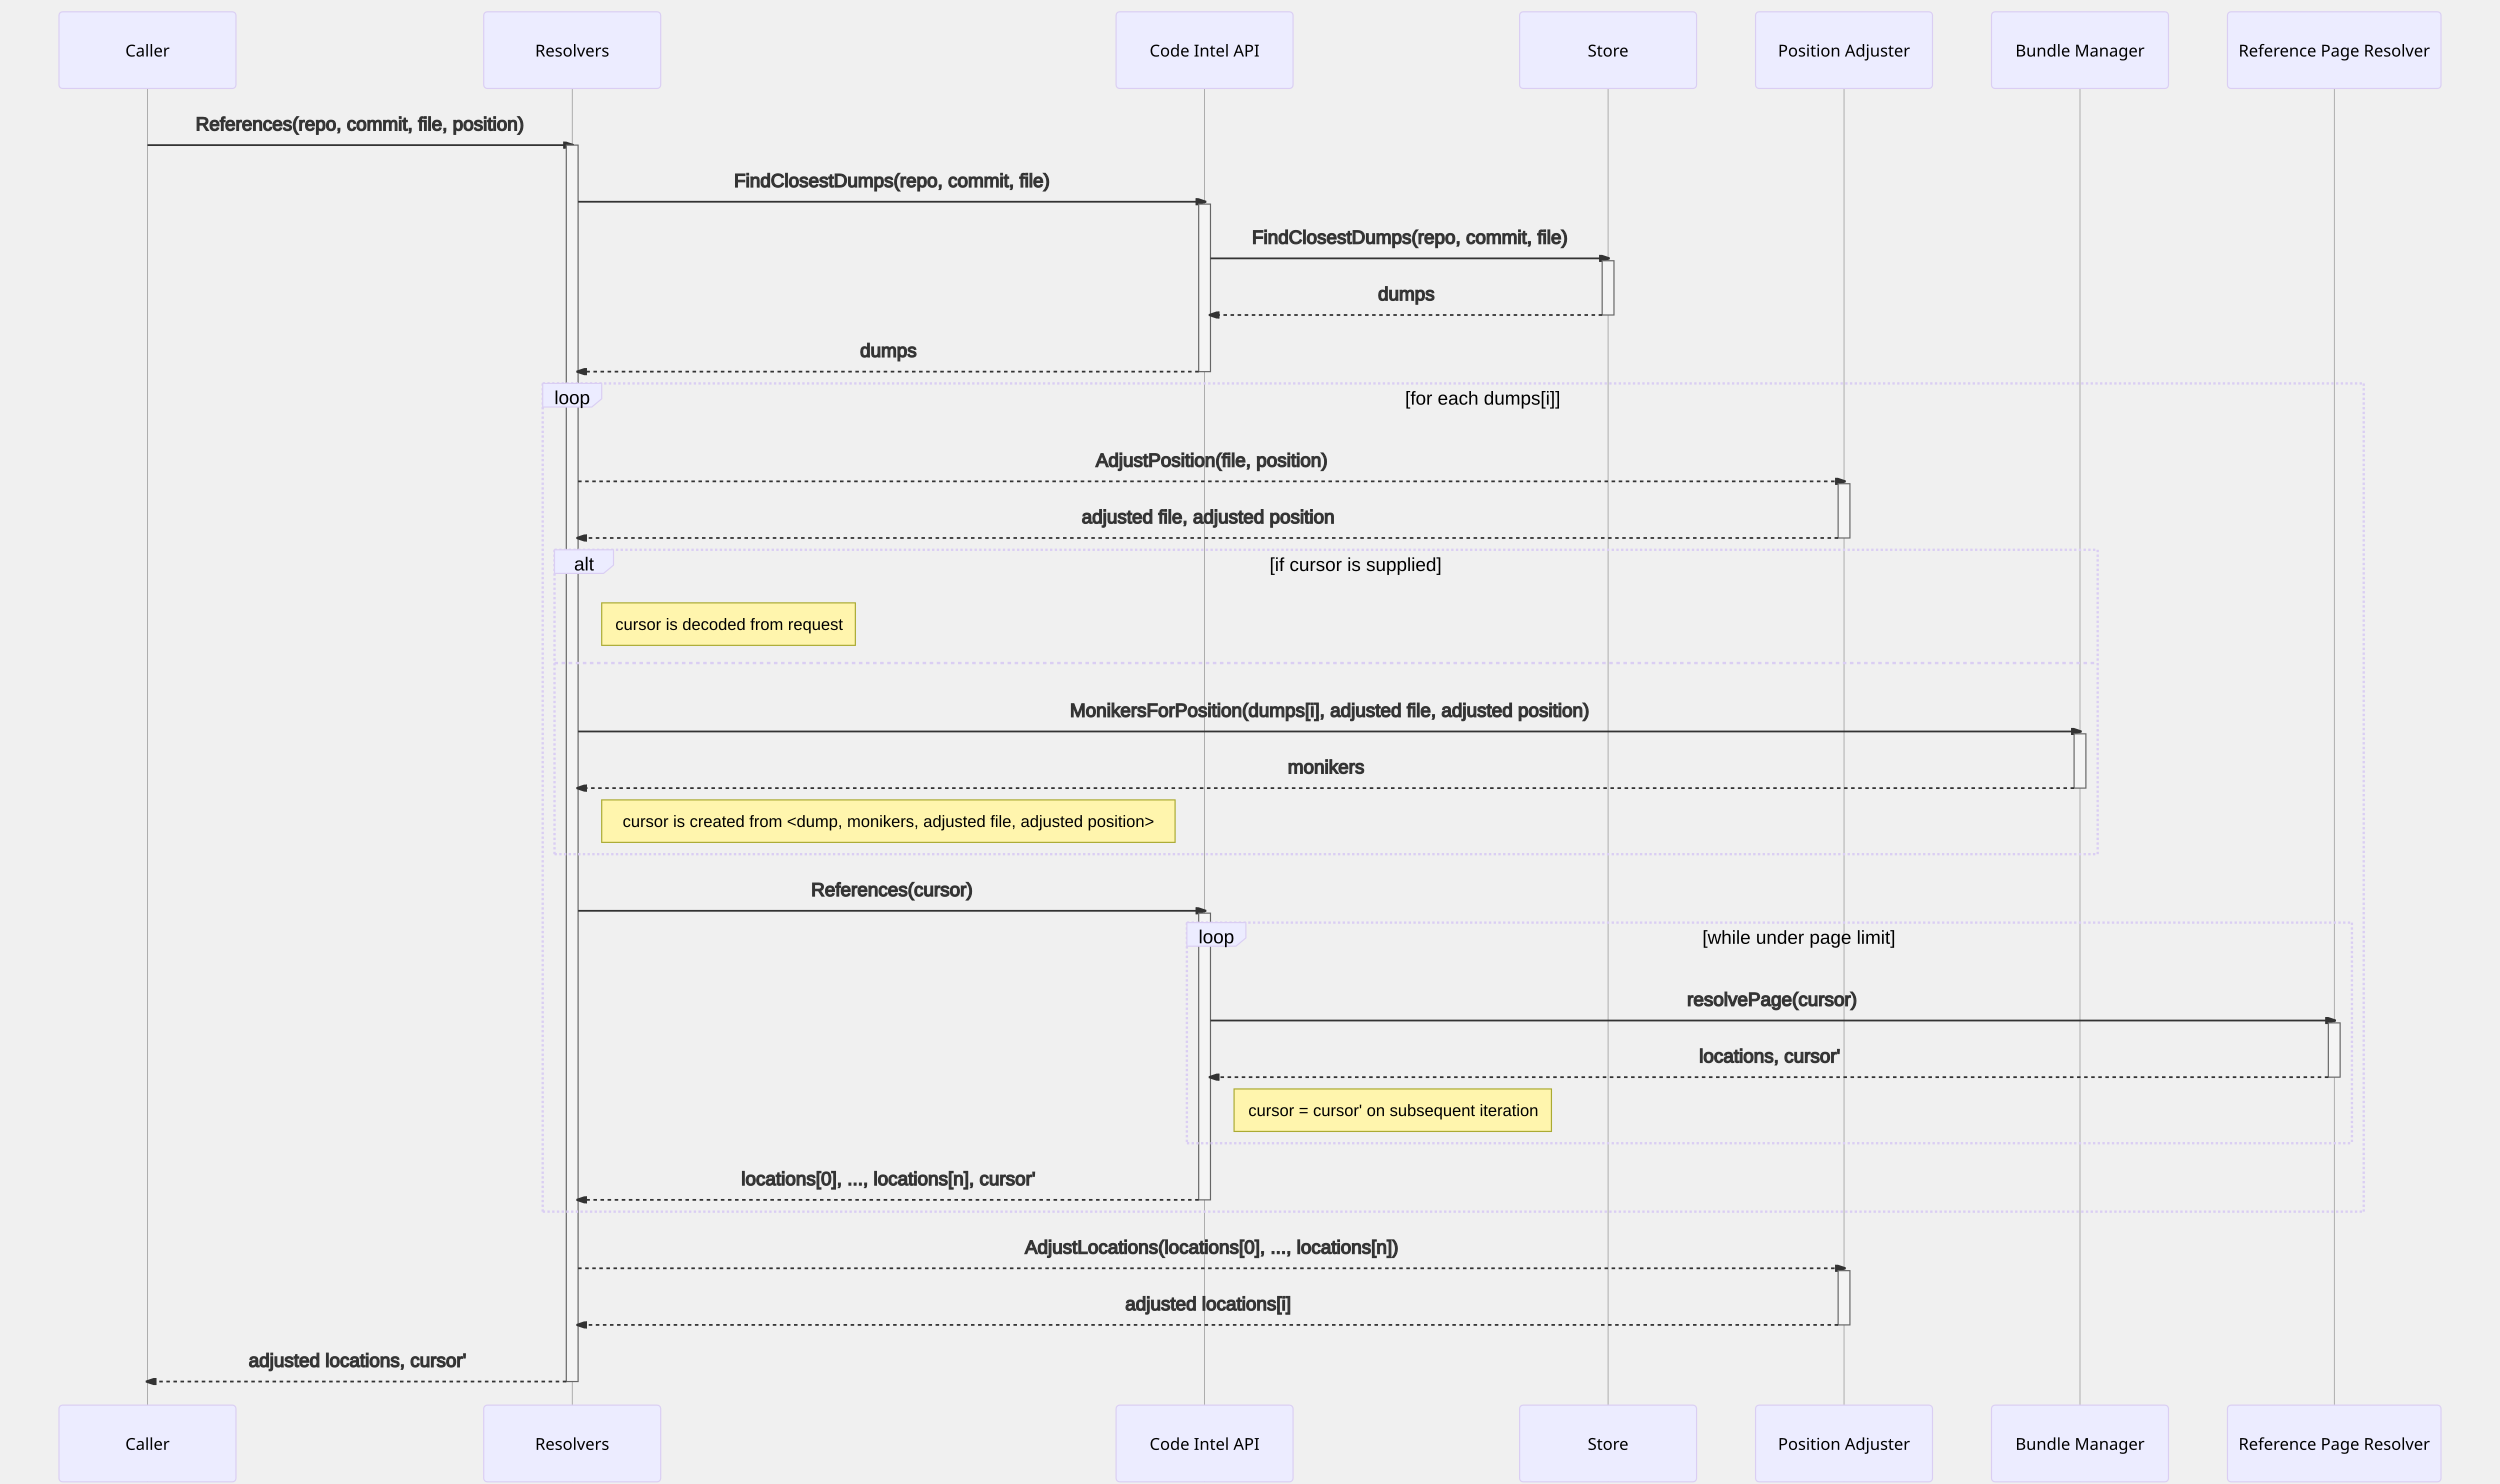
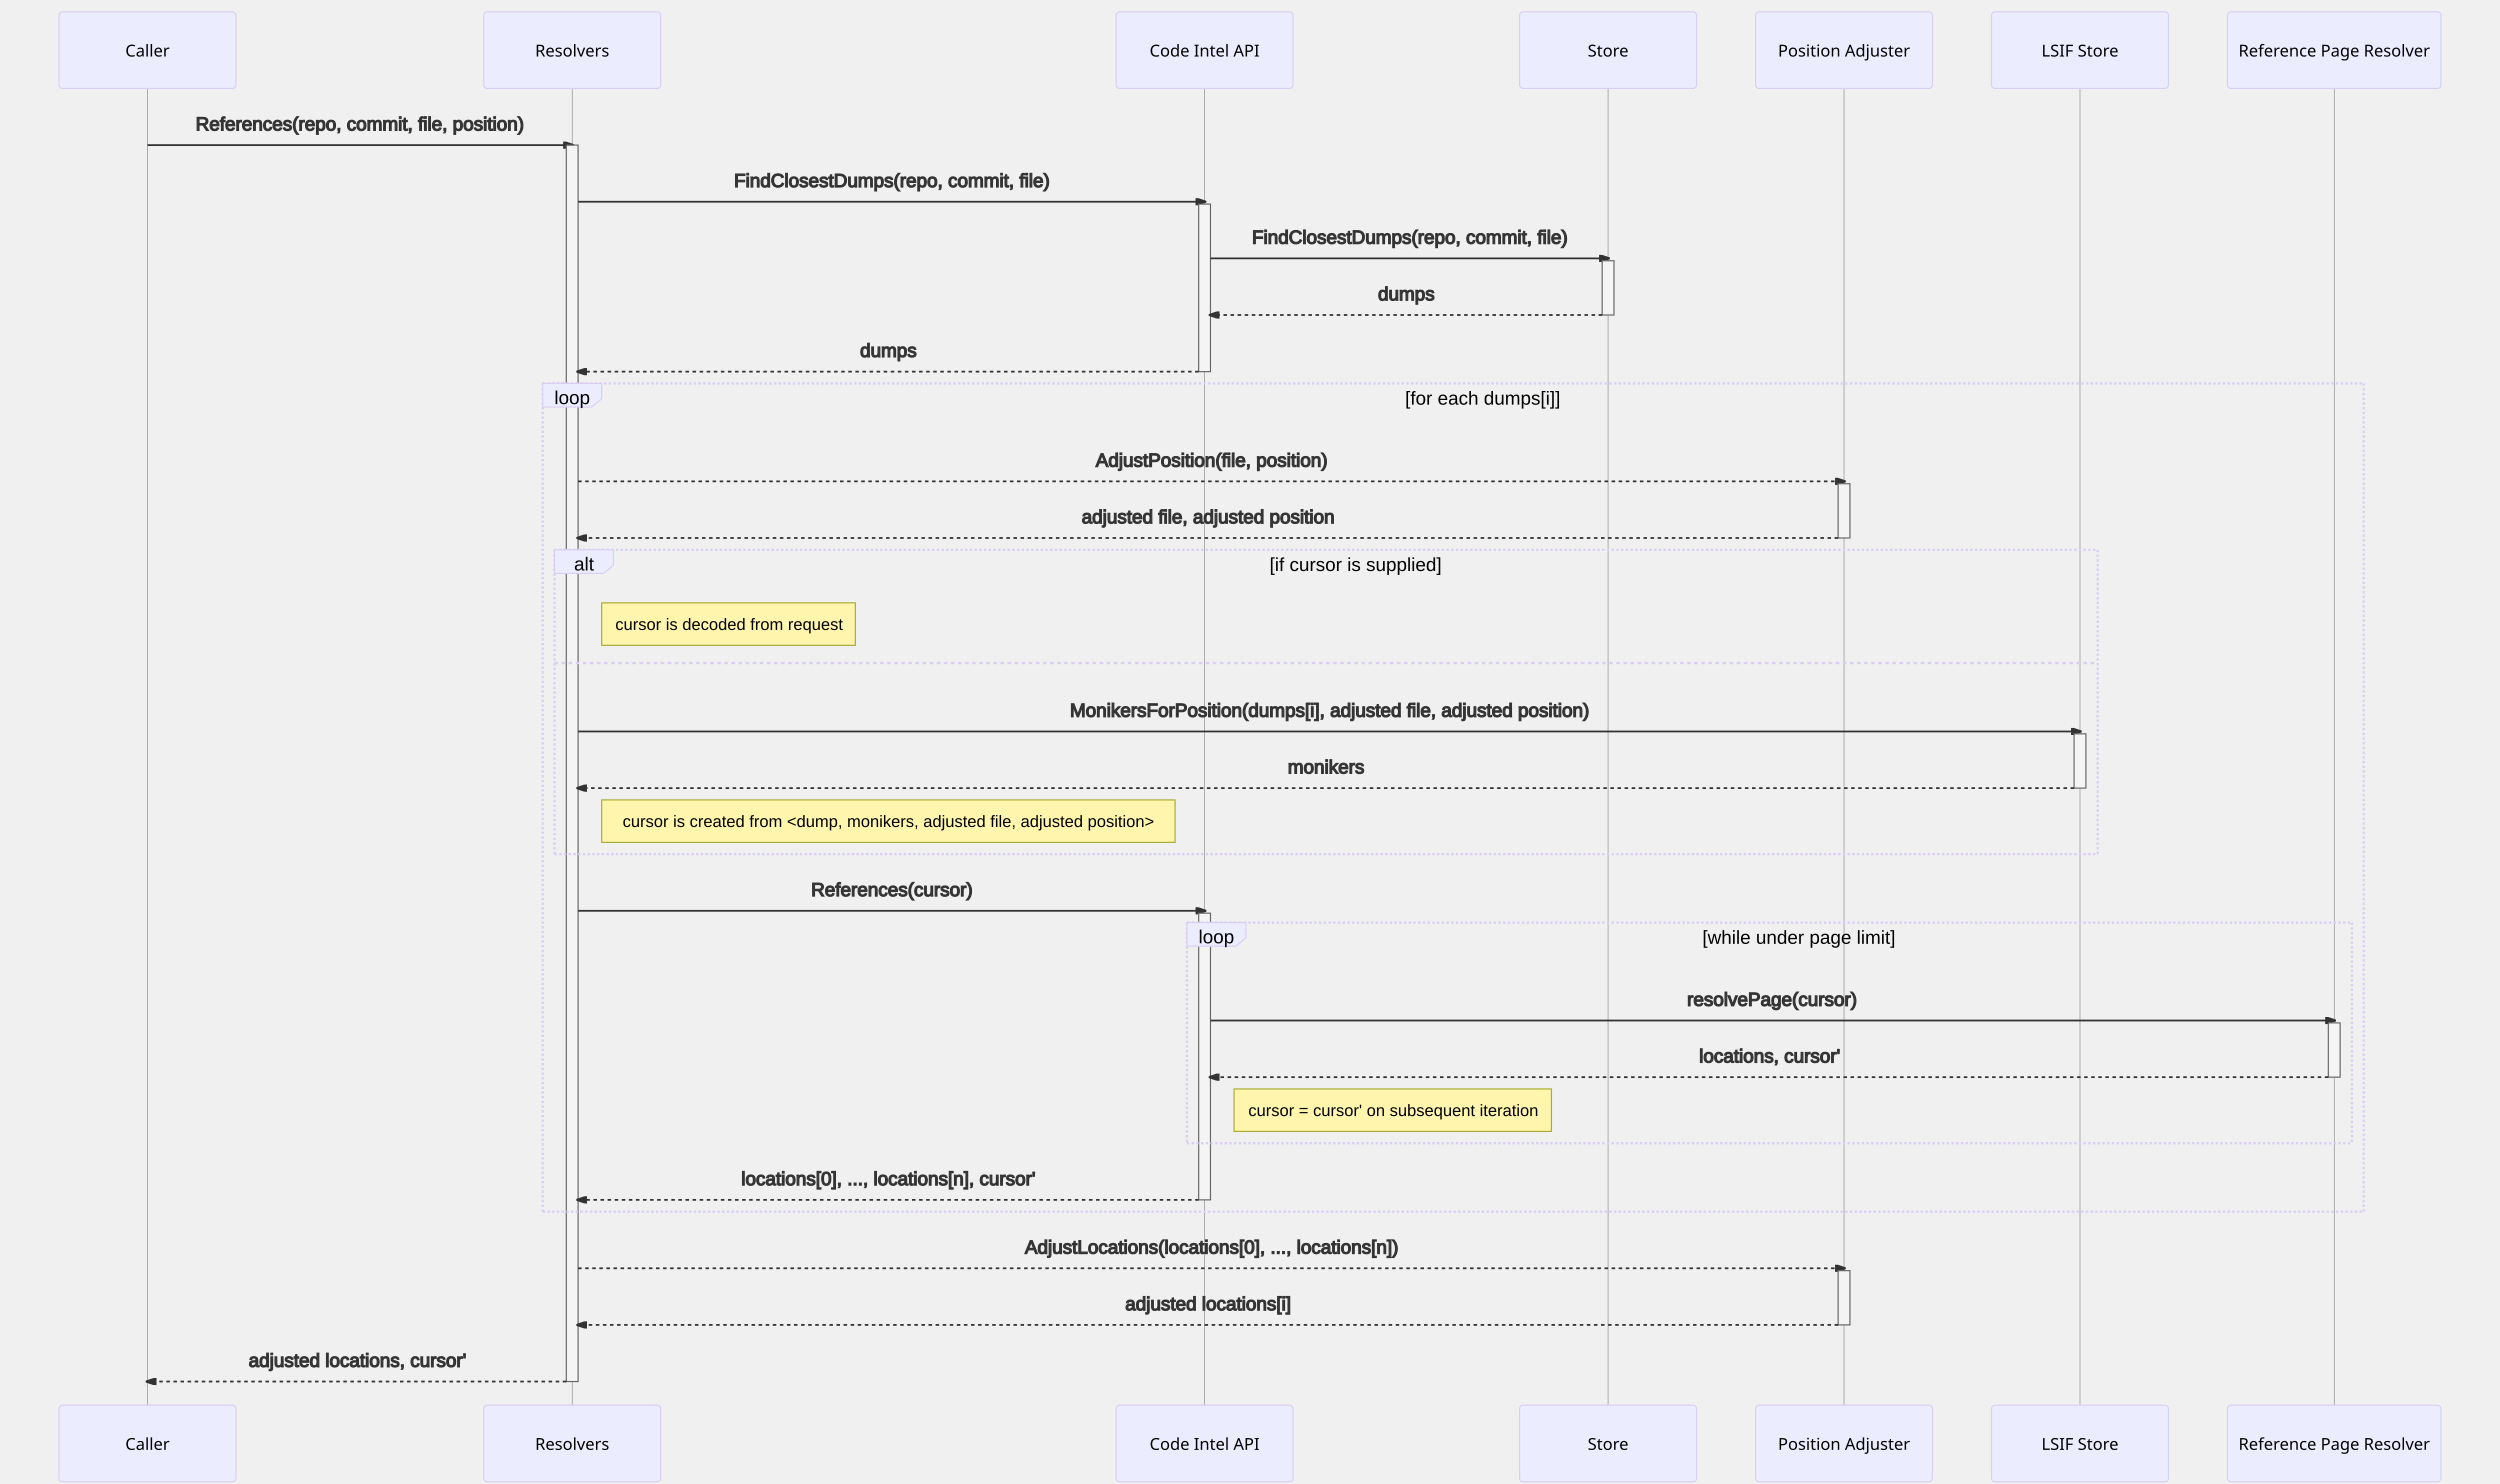
<svg xmlns="http://www.w3.org/2000/svg" id="mermaid-references" width="100%" height="100%" style="max-width:2119px;" viewBox="-50 -10 2119 1257">
  <style>#mermaid-references{font-family:"trebuchet ms",verdana,arial;font-size:16px;fill:#333;}#mermaid-references .error-icon{fill:#552222;}#mermaid-references .error-text{fill:#552222;stroke:#552222;}#mermaid-references .edge-thickness-normal{stroke-width:2px;}#mermaid-references .edge-thickness-thick{stroke-width:3.5px;}#mermaid-references .edge-pattern-solid{stroke-dasharray:0;}#mermaid-references .edge-pattern-dashed{stroke-dasharray:3;}#mermaid-references .edge-pattern-dotted{stroke-dasharray:2;}#mermaid-references .marker{fill:#333333;}#mermaid-references .marker.cross{stroke:#333333;}#mermaid-references svg{font-family:"trebuchet ms",verdana,arial;font-size:16px;}#mermaid-references .actor{stroke:hsl(259.626,59.777%,87.902%);fill:#ECECFF;}#mermaid-references text.actor &gt; tspan{fill:black;stroke:none;}#mermaid-references .actor-line{stroke:grey;}#mermaid-references .messageLine0{stroke-width:1.5;stroke-dasharray:none;stroke:#333;}#mermaid-references .messageLine1{stroke-width:1.5;stroke-dasharray:2,2;stroke:#333;}#mermaid-references #arrowhead path{fill:#333;stroke:#333;}#mermaid-references .sequenceNumber{fill:white;}#mermaid-references #sequencenumber{fill:#333;}#mermaid-references #crosshead path{fill:#333;stroke:#333;}#mermaid-references .messageText{fill:#333;stroke:#333;}#mermaid-references .labelBox{stroke:hsl(259.626,59.777%,87.902%);fill:#ECECFF;}#mermaid-references .labelText,#mermaid-references .labelText &gt; tspan{fill:black;stroke:none;}#mermaid-references .loopText,#mermaid-references .loopText &gt; tspan{fill:black;stroke:none;}#mermaid-references .loopLine{stroke-width:2px;stroke-dasharray:2,2;stroke:hsl(259.626,59.777%,87.902%);fill:hsl(259.626,59.777%,87.902%);}#mermaid-references .note{stroke:#aaaa33;fill:#fff5ad;}#mermaid-references .noteText,#mermaid-references .noteText &gt; tspan{fill:black;stroke:none;}#mermaid-references .activation0{fill:#f4f4f4;stroke:#666;}#mermaid-references .activation1{fill:#f4f4f4;stroke:#666;}#mermaid-references .activation2{fill:#f4f4f4;stroke:#666;}#mermaid-references:root{--mermaid-font-family:"trebuchet ms",verdana,arial;}#mermaid-references sequence{fill:apa;}</style>
  <g />
  <g>
    <line id="actor0" x1="75" y1="5" x2="75" y2="1246" class="actor-line" stroke-width="0.5px" stroke="#999" />
    <rect x="0" y="0" fill="#eaeaea" stroke="#666" width="150" height="65" rx="3" ry="3" class="actor" />
    <text x="75" y="32.5" dominant-baseline="central" alignment-baseline="central" class="actor" style="text-anchor: middle; font-size: 14px; font-weight: 400; font-family: Open-Sans, sans-serif;">
      <tspan x="75" dy="0">Caller</tspan>
    </text>
  </g>
  <g>
    <line id="actor1" x1="435" y1="5" x2="435" y2="1246" class="actor-line" stroke-width="0.5px" stroke="#999" />
    <rect x="360" y="0" fill="#eaeaea" stroke="#666" width="150" height="65" rx="3" ry="3" class="actor" />
    <text x="435" y="32.5" dominant-baseline="central" alignment-baseline="central" class="actor" style="text-anchor: middle; font-size: 14px; font-weight: 400; font-family: Open-Sans, sans-serif;">
      <tspan x="435" dy="0">Resolvers</tspan>
    </text>
  </g>
  <g>
    <line id="actor2" x1="971" y1="5" x2="971" y2="1246" class="actor-line" stroke-width="0.5px" stroke="#999" />
    <rect x="896" y="0" fill="#eaeaea" stroke="#666" width="150" height="65" rx="3" ry="3" class="actor" />
    <text x="971" y="32.5" dominant-baseline="central" alignment-baseline="central" class="actor" style="text-anchor: middle; font-size: 14px; font-weight: 400; font-family: Open-Sans, sans-serif;">
      <tspan x="971" dy="0">Code Intel API</tspan>
    </text>
  </g>
  <g>
    <line id="actor3" x1="1313" y1="5" x2="1313" y2="1246" class="actor-line" stroke-width="0.5px" stroke="#999" />
    <rect x="1238" y="0" fill="#eaeaea" stroke="#666" width="150" height="65" rx="3" ry="3" class="actor" />
    <text x="1313" y="32.5" dominant-baseline="central" alignment-baseline="central" class="actor" style="text-anchor: middle; font-size: 14px; font-weight: 400; font-family: Open-Sans, sans-serif;">
      <tspan x="1313" dy="0">Store</tspan>
    </text>
  </g>
  <g>
    <line id="actor4" x1="1513" y1="5" x2="1513" y2="1246" class="actor-line" stroke-width="0.5px" stroke="#999" />
    <rect x="1438" y="0" fill="#eaeaea" stroke="#666" width="150" height="65" rx="3" ry="3" class="actor" />
    <text x="1513" y="32.5" dominant-baseline="central" alignment-baseline="central" class="actor" style="text-anchor: middle; font-size: 14px; font-weight: 400; font-family: Open-Sans, sans-serif;">
      <tspan x="1513" dy="0">Position Adjuster</tspan>
    </text>
  </g>
  <g>
    <line id="actor5" x1="1713" y1="5" x2="1713" y2="1246" class="actor-line" stroke-width="0.5px" stroke="#999" />
    <rect x="1638" y="0" fill="#eaeaea" stroke="#666" width="150" height="65" rx="3" ry="3" class="actor" />
    <text x="1713" y="32.5" dominant-baseline="central" alignment-baseline="central" class="actor" style="text-anchor: middle; font-size: 14px; font-weight: 400; font-family: Open-Sans, sans-serif;">
-       <tspan x="1713" dy="0">Bundle Manager</tspan>
+       <tspan x="1713" dy="0">LSIF Store</tspan>
    </text>
  </g>
  <g>
    <line id="actor6" x1="1928.5" y1="5" x2="1928.5" y2="1246" class="actor-line" stroke-width="0.5px" stroke="#999" />
    <rect x="1838" y="0" fill="#eaeaea" stroke="#666" width="181" height="65" rx="3" ry="3" class="actor" />
    <text x="1928.5" y="32.5" dominant-baseline="central" alignment-baseline="central" class="actor" style="text-anchor: middle; font-size: 14px; font-weight: 400; font-family: Open-Sans, sans-serif;">
      <tspan x="1928.5" dy="0">Reference Page Resolver</tspan>
    </text>
  </g>
  <defs>
    <marker id="arrowhead" refX="5" refY="2" markerWidth="6" markerHeight="4" orient="auto">
      <path d="M 0,0 V 4 L6,2 Z" />
    </marker>
  </defs>
  <defs>
    <marker id="crosshead" markerWidth="15" markerHeight="8" orient="auto" refX="16" refY="4">
      <path fill="black" stroke="#000000" stroke-width="1px" d="M 9,2 V 6 L16,4 Z" style="stroke-dasharray: 0, 0;" />
      <path fill="none" stroke="#000000" stroke-width="1px" d="M 0,1 L 6,7 M 6,1 L 0,7" style="stroke-dasharray: 0, 0;" />
    </marker>
  </defs>
  <defs>
    <marker id="sequencenumber" refX="15" refY="15" markerWidth="60" markerHeight="40" orient="auto">
      <circle cx="15" cy="15" r="6" />
    </marker>
  </defs>
  <text x="255" y="80" text-anchor="middle" dominant-baseline="middle" alignment-baseline="middle" class="messageText" dy="1em" style="font-family: &quot;trebuchet ms&quot;, verdana, arial; font-size: 16px; font-weight: 400;">References(repo, commit, file, position)</text>
  <line x1="75" y1="113" x2="435" y2="113" class="messageLine0" stroke-width="2" stroke="none" marker-end="url(#arrowhead)" style="fill: none;" />
  <g>
    <rect x="430" y="113" fill="#EDF2AE" stroke="#666" width="10" height="1048" rx="0" ry="0" class="activation0" />
  </g>
  <text x="706" y="128" text-anchor="middle" dominant-baseline="middle" alignment-baseline="middle" class="messageText" dy="1em" style="font-family: &quot;trebuchet ms&quot;, verdana, arial; font-size: 16px; font-weight: 400;">FindClosestDumps(repo, commit, file)</text>
  <line x1="440" y1="161" x2="971" y2="161" class="messageLine0" stroke-width="2" stroke="none" marker-end="url(#arrowhead)" style="fill: none;" />
  <g>
    <rect x="966" y="163" fill="#EDF2AE" stroke="#666" width="10" height="142" rx="0" ry="0" class="activation0" />
  </g>
  <text x="1145" y="176" text-anchor="middle" dominant-baseline="middle" alignment-baseline="middle" class="messageText" dy="1em" style="font-family: &quot;trebuchet ms&quot;, verdana, arial; font-size: 16px; font-weight: 400;">FindClosestDumps(repo, commit, file)</text>
  <line x1="976" y1="209" x2="1313" y2="209" class="messageLine0" stroke-width="2" stroke="none" marker-end="url(#arrowhead)" style="fill: none;" />
  <g>
    <rect x="1308" y="211" fill="#EDF2AE" stroke="#666" width="10" height="46" rx="0" ry="0" class="activation0" />
  </g>
  <text x="1142" y="224" text-anchor="middle" dominant-baseline="middle" alignment-baseline="middle" class="messageText" dy="1em" style="font-family: &quot;trebuchet ms&quot;, verdana, arial; font-size: 16px; font-weight: 400;">dumps</text>
  <line x1="1308" y1="257" x2="976" y2="257" class="messageLine1" stroke-width="2" stroke="none" marker-end="url(#arrowhead)" style="stroke-dasharray: 3, 3; fill: none;" />
  <text x="703" y="272" text-anchor="middle" dominant-baseline="middle" alignment-baseline="middle" class="messageText" dy="1em" style="font-family: &quot;trebuchet ms&quot;, verdana, arial; font-size: 16px; font-weight: 400;">dumps</text>
  <line x1="966" y1="305" x2="440" y2="305" class="messageLine1" stroke-width="2" stroke="none" marker-end="url(#arrowhead)" style="stroke-dasharray: 3, 3; fill: none;" />
  <text x="977" y="365" text-anchor="middle" dominant-baseline="middle" alignment-baseline="middle" class="messageText" dy="1em" style="font-family: &quot;trebuchet ms&quot;, verdana, arial; font-size: 16px; font-weight: 400;">AdjustPosition(file, position)</text>
  <line x1="440" y1="398" x2="1513" y2="398" class="messageLine1" stroke-width="2" stroke="none" marker-end="url(#arrowhead)" style="stroke-dasharray: 3, 3; fill: none;" />
  <g>
    <rect x="1508" y="400" fill="#EDF2AE" stroke="#666" width="10" height="46" rx="0" ry="0" class="activation0" />
  </g>
  <text x="974" y="413" text-anchor="middle" dominant-baseline="middle" alignment-baseline="middle" class="messageText" dy="1em" style="font-family: &quot;trebuchet ms&quot;, verdana, arial; font-size: 16px; font-weight: 400;">adjusted file, adjusted position</text>
  <line x1="1508" y1="446" x2="440" y2="446" class="messageLine1" stroke-width="2" stroke="none" marker-end="url(#arrowhead)" style="stroke-dasharray: 3, 3; fill: none;" />
  <g>
    <rect x="460" y="501" fill="#EDF2AE" stroke="#666" width="215" height="36" rx="0" ry="0" class="note" />
    <text x="568" y="506" text-anchor="middle" dominant-baseline="middle" alignment-baseline="middle" class="noteText" dy="1em" style="font-family: &quot;trebuchet ms&quot;, verdana, arial; font-size: 14px; font-weight: 400;">
      <tspan x="568">cursor is decoded from request</tspan>
    </text>
  </g>
  <text x="1077" y="577" text-anchor="middle" dominant-baseline="middle" alignment-baseline="middle" class="messageText" dy="1em" style="font-family: &quot;trebuchet ms&quot;, verdana, arial; font-size: 16px; font-weight: 400;">MonikersForPosition(dumps[i], adjusted file, adjusted position)</text>
  <line x1="440" y1="610" x2="1713" y2="610" class="messageLine0" stroke-width="2" stroke="none" marker-end="url(#arrowhead)" style="fill: none;" />
  <g>
    <rect x="1708" y="612" fill="#EDF2AE" stroke="#666" width="10" height="46" rx="0" ry="0" class="activation0" />
  </g>
  <text x="1074" y="625" text-anchor="middle" dominant-baseline="middle" alignment-baseline="middle" class="messageText" dy="1em" style="font-family: &quot;trebuchet ms&quot;, verdana, arial; font-size: 16px; font-weight: 400;">monikers</text>
  <line x1="1708" y1="658" x2="440" y2="658" class="messageLine1" stroke-width="2" stroke="none" marker-end="url(#arrowhead)" style="stroke-dasharray: 3, 3; fill: none;" />
  <g>
    <rect x="460" y="668" fill="#EDF2AE" stroke="#666" width="486" height="36" rx="0" ry="0" class="note" />
    <text x="703" y="673" text-anchor="middle" dominant-baseline="middle" alignment-baseline="middle" class="noteText" dy="1em" style="font-family: &quot;trebuchet ms&quot;, verdana, arial; font-size: 14px; font-weight: 400;">
      <tspan x="703">cursor is created from &lt;dump, monikers, adjusted file, adjusted position&gt;</tspan>
    </text>
  </g>
  <g>
    <line x1="420" y1="456" x2="1728" y2="456" class="loopLine" />
    <line x1="1728" y1="456" x2="1728" y2="714" class="loopLine" />
    <line x1="420" y1="714" x2="1728" y2="714" class="loopLine" />
    <line x1="420" y1="456" x2="420" y2="714" class="loopLine" />
    <line x1="420" y1="552" x2="1728" y2="552" class="loopLine" style="stroke-dasharray: 3, 3;" />
    <polygon points="420,456 470,456 470,469 461.6,476 420,476" class="labelBox" />
    <text x="445" y="469" text-anchor="middle" dominant-baseline="middle" alignment-baseline="middle" class="labelText" style="font-family: &quot;trebuchet ms&quot;, verdana, arial; font-size: 16px; font-weight: 400;">alt</text>
    <text x="1099" y="474" text-anchor="middle" class="loopText" style="font-family: &quot;trebuchet ms&quot;, verdana, arial; font-size: 16px; font-weight: 400;">
      <tspan x="1099">[if cursor is supplied]</tspan>
    </text>
  </g>
  <text x="706" y="729" text-anchor="middle" dominant-baseline="middle" alignment-baseline="middle" class="messageText" dy="1em" style="font-family: &quot;trebuchet ms&quot;, verdana, arial; font-size: 16px; font-weight: 400;">References(cursor)</text>
  <line x1="440" y1="762" x2="971" y2="762" class="messageLine0" stroke-width="2" stroke="none" marker-end="url(#arrowhead)" style="fill: none;" />
  <g>
    <rect x="966" y="764" fill="#EDF2AE" stroke="#666" width="10" height="243" rx="0" ry="0" class="activation0" />
  </g>
  <text x="1452" y="822" text-anchor="middle" dominant-baseline="middle" alignment-baseline="middle" class="messageText" dy="1em" style="font-family: &quot;trebuchet ms&quot;, verdana, arial; font-size: 16px; font-weight: 400;">resolvePage(cursor)</text>
  <line x1="976" y1="855" x2="1928.5" y2="855" class="messageLine0" stroke-width="2" stroke="none" marker-end="url(#arrowhead)" style="fill: none;" />
  <g>
    <rect x="1923.5" y="857" fill="#EDF2AE" stroke="#666" width="10" height="46" rx="0" ry="0" class="activation0" />
  </g>
  <text x="1450" y="870" text-anchor="middle" dominant-baseline="middle" alignment-baseline="middle" class="messageText" dy="1em" style="font-family: &quot;trebuchet ms&quot;, verdana, arial; font-size: 16px; font-weight: 400;">locations, cursor'</text>
  <line x1="1923.5" y1="903" x2="976" y2="903" class="messageLine1" stroke-width="2" stroke="none" marker-end="url(#arrowhead)" style="stroke-dasharray: 3, 3; fill: none;" />
  <g>
    <rect x="996" y="913" fill="#EDF2AE" stroke="#666" width="269" height="36" rx="0" ry="0" class="note" />
    <text x="1131" y="918" text-anchor="middle" dominant-baseline="middle" alignment-baseline="middle" class="noteText" dy="1em" style="font-family: &quot;trebuchet ms&quot;, verdana, arial; font-size: 14px; font-weight: 400;">
      <tspan x="1131">cursor = cursor' on subsequent iteration</tspan>
    </text>
  </g>
  <g>
    <line x1="956" y1="772" x2="1943.5" y2="772" class="loopLine" />
    <line x1="1943.5" y1="772" x2="1943.5" y2="959" class="loopLine" />
    <line x1="956" y1="959" x2="1943.5" y2="959" class="loopLine" />
    <line x1="956" y1="772" x2="956" y2="959" class="loopLine" />
    <polygon points="956,772 1006,772 1006,785 997.6,792 956,792" class="labelBox" />
    <text x="981" y="785" text-anchor="middle" dominant-baseline="middle" alignment-baseline="middle" class="labelText" style="font-family: &quot;trebuchet ms&quot;, verdana, arial; font-size: 16px; font-weight: 400;">loop</text>
    <text x="1474.75" y="790" text-anchor="middle" class="loopText" style="font-family: &quot;trebuchet ms&quot;, verdana, arial; font-size: 16px; font-weight: 400;">
      <tspan x="1474.75">[while under page limit]</tspan>
    </text>
  </g>
  <text x="703" y="974" text-anchor="middle" dominant-baseline="middle" alignment-baseline="middle" class="messageText" dy="1em" style="font-family: &quot;trebuchet ms&quot;, verdana, arial; font-size: 16px; font-weight: 400;">locations[0], ..., locations[n], cursor'</text>
  <line x1="966" y1="1007" x2="440" y2="1007" class="messageLine1" stroke-width="2" stroke="none" marker-end="url(#arrowhead)" style="stroke-dasharray: 3, 3; fill: none;" />
  <g>
    <line x1="410" y1="315" x2="1953.5" y2="315" class="loopLine" />
    <line x1="1953.5" y1="315" x2="1953.5" y2="1017" class="loopLine" />
    <line x1="410" y1="1017" x2="1953.5" y2="1017" class="loopLine" />
    <line x1="410" y1="315" x2="410" y2="1017" class="loopLine" />
    <polygon points="410,315 460,315 460,328 451.6,335 410,335" class="labelBox" />
    <text x="435" y="328" text-anchor="middle" dominant-baseline="middle" alignment-baseline="middle" class="labelText" style="font-family: &quot;trebuchet ms&quot;, verdana, arial; font-size: 16px; font-weight: 400;">loop</text>
    <text x="1206.75" y="333" text-anchor="middle" class="loopText" style="font-family: &quot;trebuchet ms&quot;, verdana, arial; font-size: 16px; font-weight: 400;">
      <tspan x="1206.75">[for each dumps[i]]</tspan>
    </text>
  </g>
  <text x="977" y="1032" text-anchor="middle" dominant-baseline="middle" alignment-baseline="middle" class="messageText" dy="1em" style="font-family: &quot;trebuchet ms&quot;, verdana, arial; font-size: 16px; font-weight: 400;">AdjustLocations(locations[0], ..., locations[n])</text>
  <line x1="440" y1="1065" x2="1513" y2="1065" class="messageLine1" stroke-width="2" stroke="none" marker-end="url(#arrowhead)" style="stroke-dasharray: 3, 3; fill: none;" />
  <g>
    <rect x="1508" y="1067" fill="#EDF2AE" stroke="#666" width="10" height="46" rx="0" ry="0" class="activation0" />
  </g>
  <text x="974" y="1080" text-anchor="middle" dominant-baseline="middle" alignment-baseline="middle" class="messageText" dy="1em" style="font-family: &quot;trebuchet ms&quot;, verdana, arial; font-size: 16px; font-weight: 400;">adjusted locations[i]</text>
  <line x1="1508" y1="1113" x2="440" y2="1113" class="messageLine1" stroke-width="2" stroke="none" marker-end="url(#arrowhead)" style="stroke-dasharray: 3, 3; fill: none;" />
  <text x="253" y="1128" text-anchor="middle" dominant-baseline="middle" alignment-baseline="middle" class="messageText" dy="1em" style="font-family: &quot;trebuchet ms&quot;, verdana, arial; font-size: 16px; font-weight: 400;">adjusted locations, cursor'</text>
  <line x1="430" y1="1161" x2="75" y2="1161" class="messageLine1" stroke-width="2" stroke="none" marker-end="url(#arrowhead)" style="stroke-dasharray: 3, 3; fill: none;" />
  <g>
    <rect x="0" y="1181" fill="#eaeaea" stroke="#666" width="150" height="65" rx="3" ry="3" class="actor" />
    <text x="75" y="1213.5" dominant-baseline="central" alignment-baseline="central" class="actor" style="text-anchor: middle; font-size: 14px; font-weight: 400; font-family: Open-Sans, sans-serif;">
      <tspan x="75" dy="0">Caller</tspan>
    </text>
  </g>
  <g>
    <rect x="360" y="1181" fill="#eaeaea" stroke="#666" width="150" height="65" rx="3" ry="3" class="actor" />
    <text x="435" y="1213.5" dominant-baseline="central" alignment-baseline="central" class="actor" style="text-anchor: middle; font-size: 14px; font-weight: 400; font-family: Open-Sans, sans-serif;">
      <tspan x="435" dy="0">Resolvers</tspan>
    </text>
  </g>
  <g>
    <rect x="896" y="1181" fill="#eaeaea" stroke="#666" width="150" height="65" rx="3" ry="3" class="actor" />
    <text x="971" y="1213.5" dominant-baseline="central" alignment-baseline="central" class="actor" style="text-anchor: middle; font-size: 14px; font-weight: 400; font-family: Open-Sans, sans-serif;">
      <tspan x="971" dy="0">Code Intel API</tspan>
    </text>
  </g>
  <g>
    <rect x="1238" y="1181" fill="#eaeaea" stroke="#666" width="150" height="65" rx="3" ry="3" class="actor" />
    <text x="1313" y="1213.5" dominant-baseline="central" alignment-baseline="central" class="actor" style="text-anchor: middle; font-size: 14px; font-weight: 400; font-family: Open-Sans, sans-serif;">
      <tspan x="1313" dy="0">Store</tspan>
    </text>
  </g>
  <g>
    <rect x="1438" y="1181" fill="#eaeaea" stroke="#666" width="150" height="65" rx="3" ry="3" class="actor" />
    <text x="1513" y="1213.5" dominant-baseline="central" alignment-baseline="central" class="actor" style="text-anchor: middle; font-size: 14px; font-weight: 400; font-family: Open-Sans, sans-serif;">
      <tspan x="1513" dy="0">Position Adjuster</tspan>
    </text>
  </g>
  <g>
    <rect x="1638" y="1181" fill="#eaeaea" stroke="#666" width="150" height="65" rx="3" ry="3" class="actor" />
    <text x="1713" y="1213.5" dominant-baseline="central" alignment-baseline="central" class="actor" style="text-anchor: middle; font-size: 14px; font-weight: 400; font-family: Open-Sans, sans-serif;">
-       <tspan x="1713" dy="0">Bundle Manager</tspan>
+       <tspan x="1713" dy="0">LSIF Store</tspan>
    </text>
  </g>
  <g>
    <rect x="1838" y="1181" fill="#eaeaea" stroke="#666" width="181" height="65" rx="3" ry="3" class="actor" />
    <text x="1928.5" y="1213.5" dominant-baseline="central" alignment-baseline="central" class="actor" style="text-anchor: middle; font-size: 14px; font-weight: 400; font-family: Open-Sans, sans-serif;">
      <tspan x="1928.5" dy="0">Reference Page Resolver</tspan>
    </text>
  </g>
</svg>
